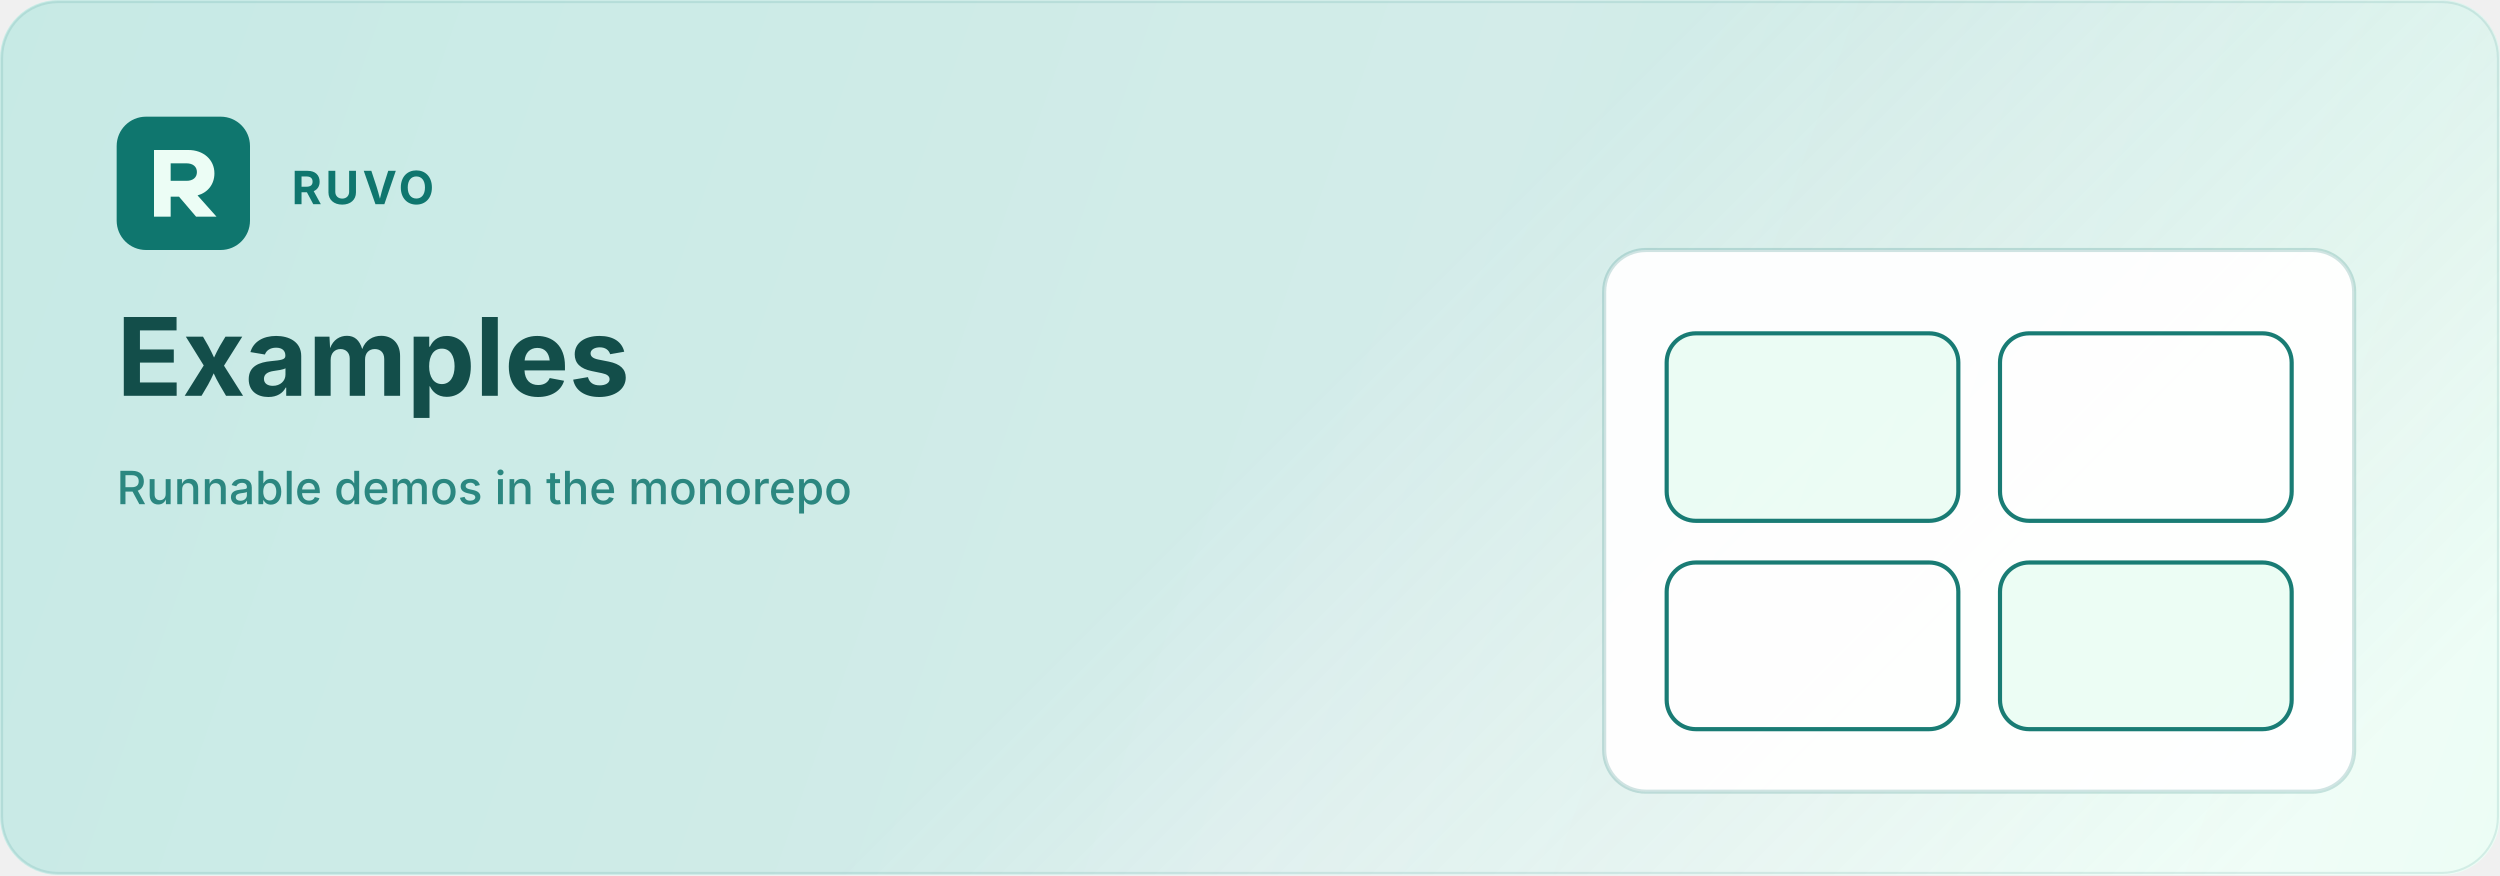
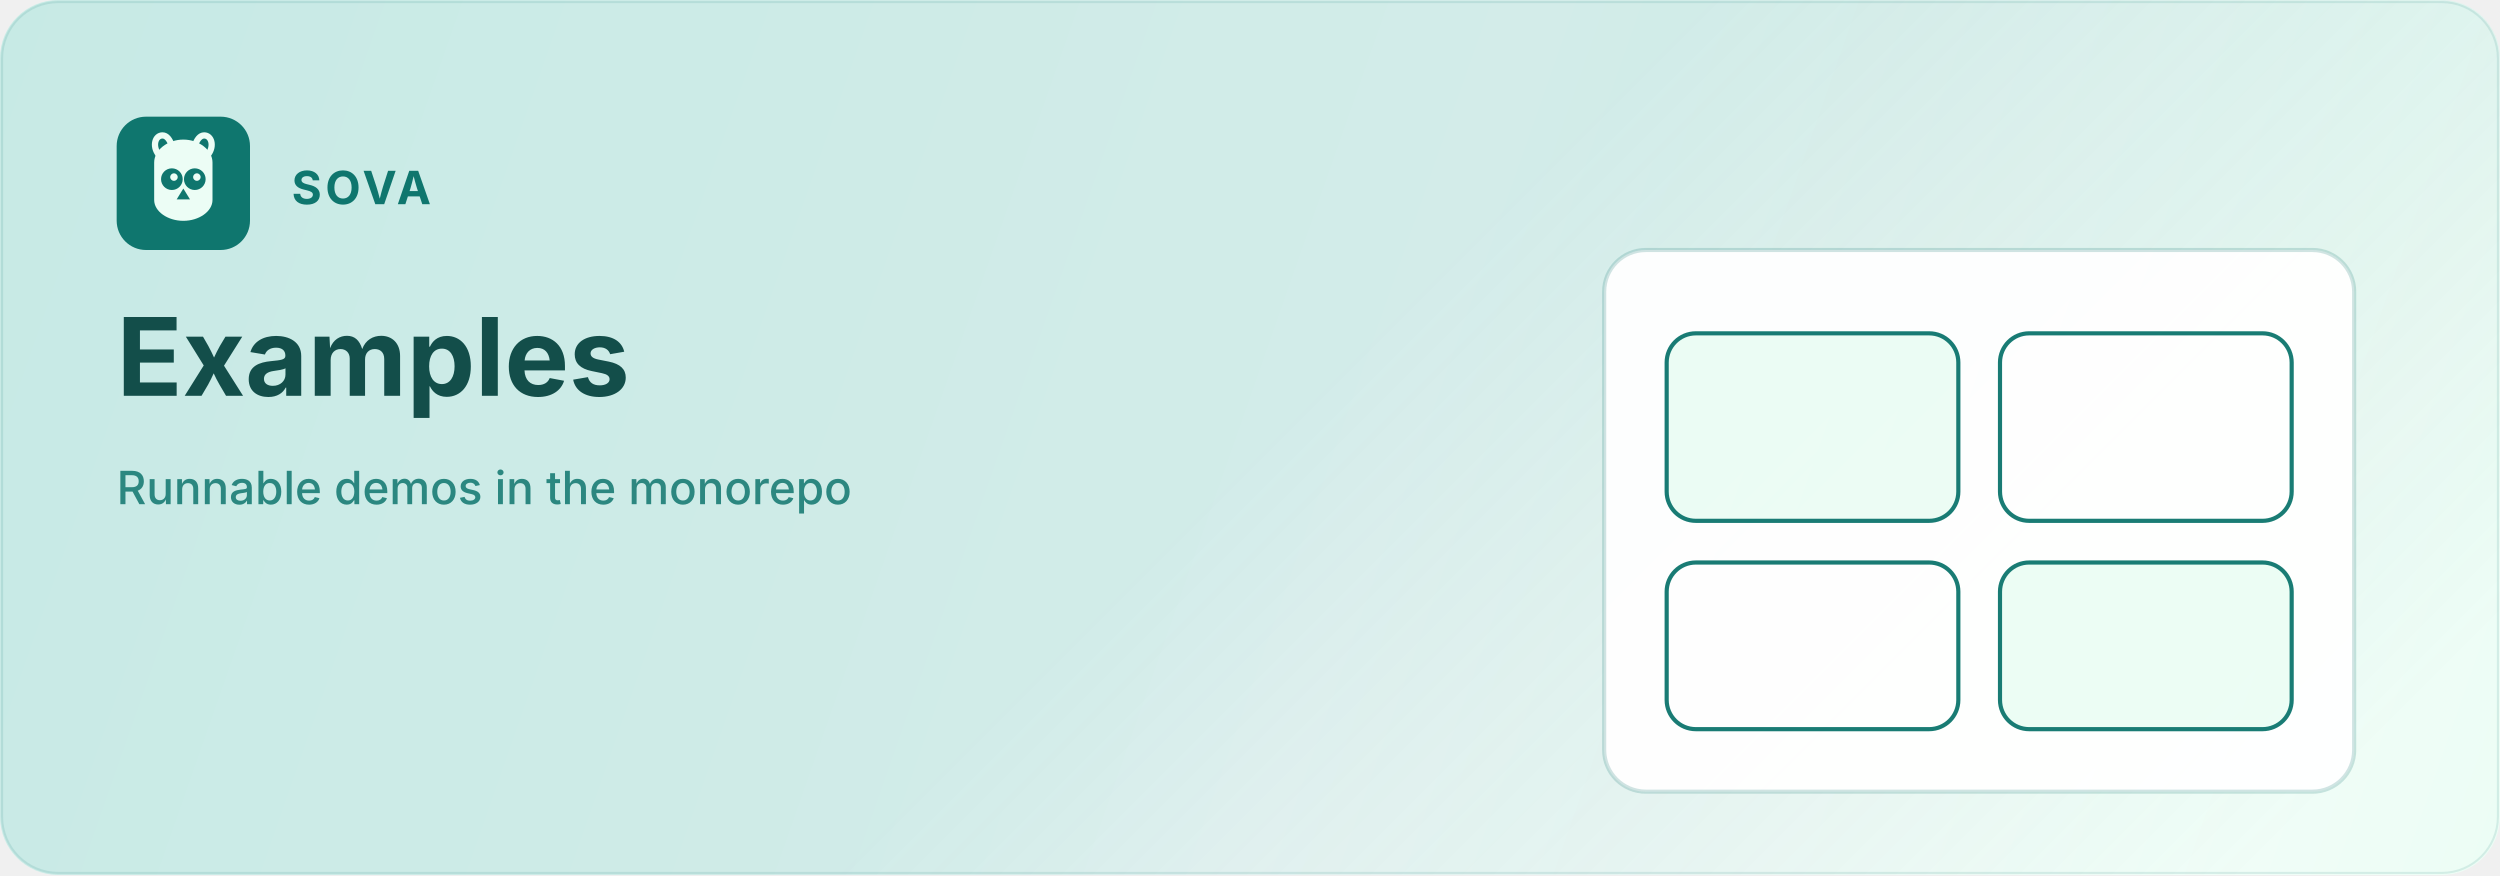
<svg xmlns="http://www.w3.org/2000/svg" width="1200" height="420" viewBox="0 0 1200 420" fill="none">
  <defs>
    <linearGradient id="bg" x1="0" y1="0" x2="1200" y2="420" gradientUnits="userSpaceOnUse">
      <stop stop-color="#f0fdfa" />
      <stop offset="0.55" stop-color="#ffffff" />
      <stop offset="1" stop-color="#ecfdf5" />
    </linearGradient>
    <linearGradient id="glow" x1="780" y1="40" x2="1120" y2="380" gradientUnits="userSpaceOnUse">
      <stop stop-color="#0d9488" stop-opacity="0.18" />
      <stop offset="1" stop-color="#0f766e" stop-opacity="0" />
    </linearGradient>
  </defs>
  <rect width="1200" height="420" rx="28" fill="url(#bg)" />
  <rect width="1200" height="420" rx="28" fill="url(#glow)" />
  <rect x="1" y="1" width="1198" height="418" rx="27" stroke="#0f766e" stroke-opacity="0.12" />
  <g transform="translate(56,56)">
    <rect width="64" height="64" rx="14.08" fill="#0f766e" />
-     <path transform="translate(17.92,16.0) scale(1.0)" d="M0 0h16.5c7.2 0 12.5 4.6 12.5 11.2 0 5.2-3.1 9.2-8.1 10.6L30 32H20.2L12 22.4H8V32H0V0zm8 14.8h7.6c3.1 0 5-1.6 5-4.2s-1.9-4.2-5-4.2H8v8.4z" fill="#ecfdf5" />
+     <path d="M18 22c0-6 6.5-11 14-11s14 5 14 11v18c0 5.5-6.5 10-14 10s-14-4.5-14-10V22z" fill="#ecfdf5" />
+     <path d="M20 18c-3-4-1.5-9 2-9 2 0 3.5 2 4.5 5M44 18c3-4 1.5-9-2-9-2 0-3.5 2-4.5 5" stroke="#ecfdf5" stroke-width="3" stroke-linecap="round" fill="none" />
+     <circle cx="26.5" cy="30" r="5.2" fill="#0f766e" />
+     <circle cx="37.5" cy="30" r="5.2" fill="#0f766e" />
+     <circle cx="27.5" cy="29" r="1.8" fill="#ecfdf5" />
+     <circle cx="38.5" cy="29" r="1.8" fill="#ecfdf5" />
+     <path d="M32 34.5l3.2 5.2h-6.4L32 34.5z" fill="#0f766e" />
  </g>
-   <text x="140" y="98" fill="#0f766e" font-family="ui-sans-serif, system-ui, -apple-system, Segoe UI, sans-serif" font-size="22" font-weight="700" letter-spacing="0.08em">RUVO</text>
+   <text x="140" y="98" fill="#0f766e" font-family="ui-sans-serif, system-ui, -apple-system, Segoe UI, sans-serif" font-size="22" font-weight="700" letter-spacing="0.08em">SOVA</text>
  <text x="56" y="190" fill="#134e4a" font-family="ui-sans-serif, system-ui, -apple-system, Segoe UI, sans-serif" font-size="52" font-weight="750">Examples</text>
  <text x="56" y="242" fill="#0f766e" font-family="ui-sans-serif, system-ui, -apple-system, Segoe UI, sans-serif" font-size="22" font-weight="500" opacity="0.85">Runnable demos in the monorepo</text>
  <g transform="translate(720,70)" opacity="0.95">
    <rect x="50" y="50" width="360" height="260" rx="20" fill="white" stroke="#0f766e" stroke-opacity="0.2" stroke-width="2" />
    <rect x="80" y="90" width="140" height="90" rx="14" fill="#ecfdf5" stroke="#0f766e" stroke-width="2" />
    <rect x="240" y="90" width="140" height="90" rx="14" fill="white" stroke="#0f766e" stroke-width="2" />
    <rect x="80" y="200" width="140" height="80" rx="14" fill="white" stroke="#0f766e" stroke-width="2" />
    <rect x="240" y="200" width="140" height="80" rx="14" fill="#ecfdf5" stroke="#0f766e" stroke-width="2" />
  </g>
</svg>
